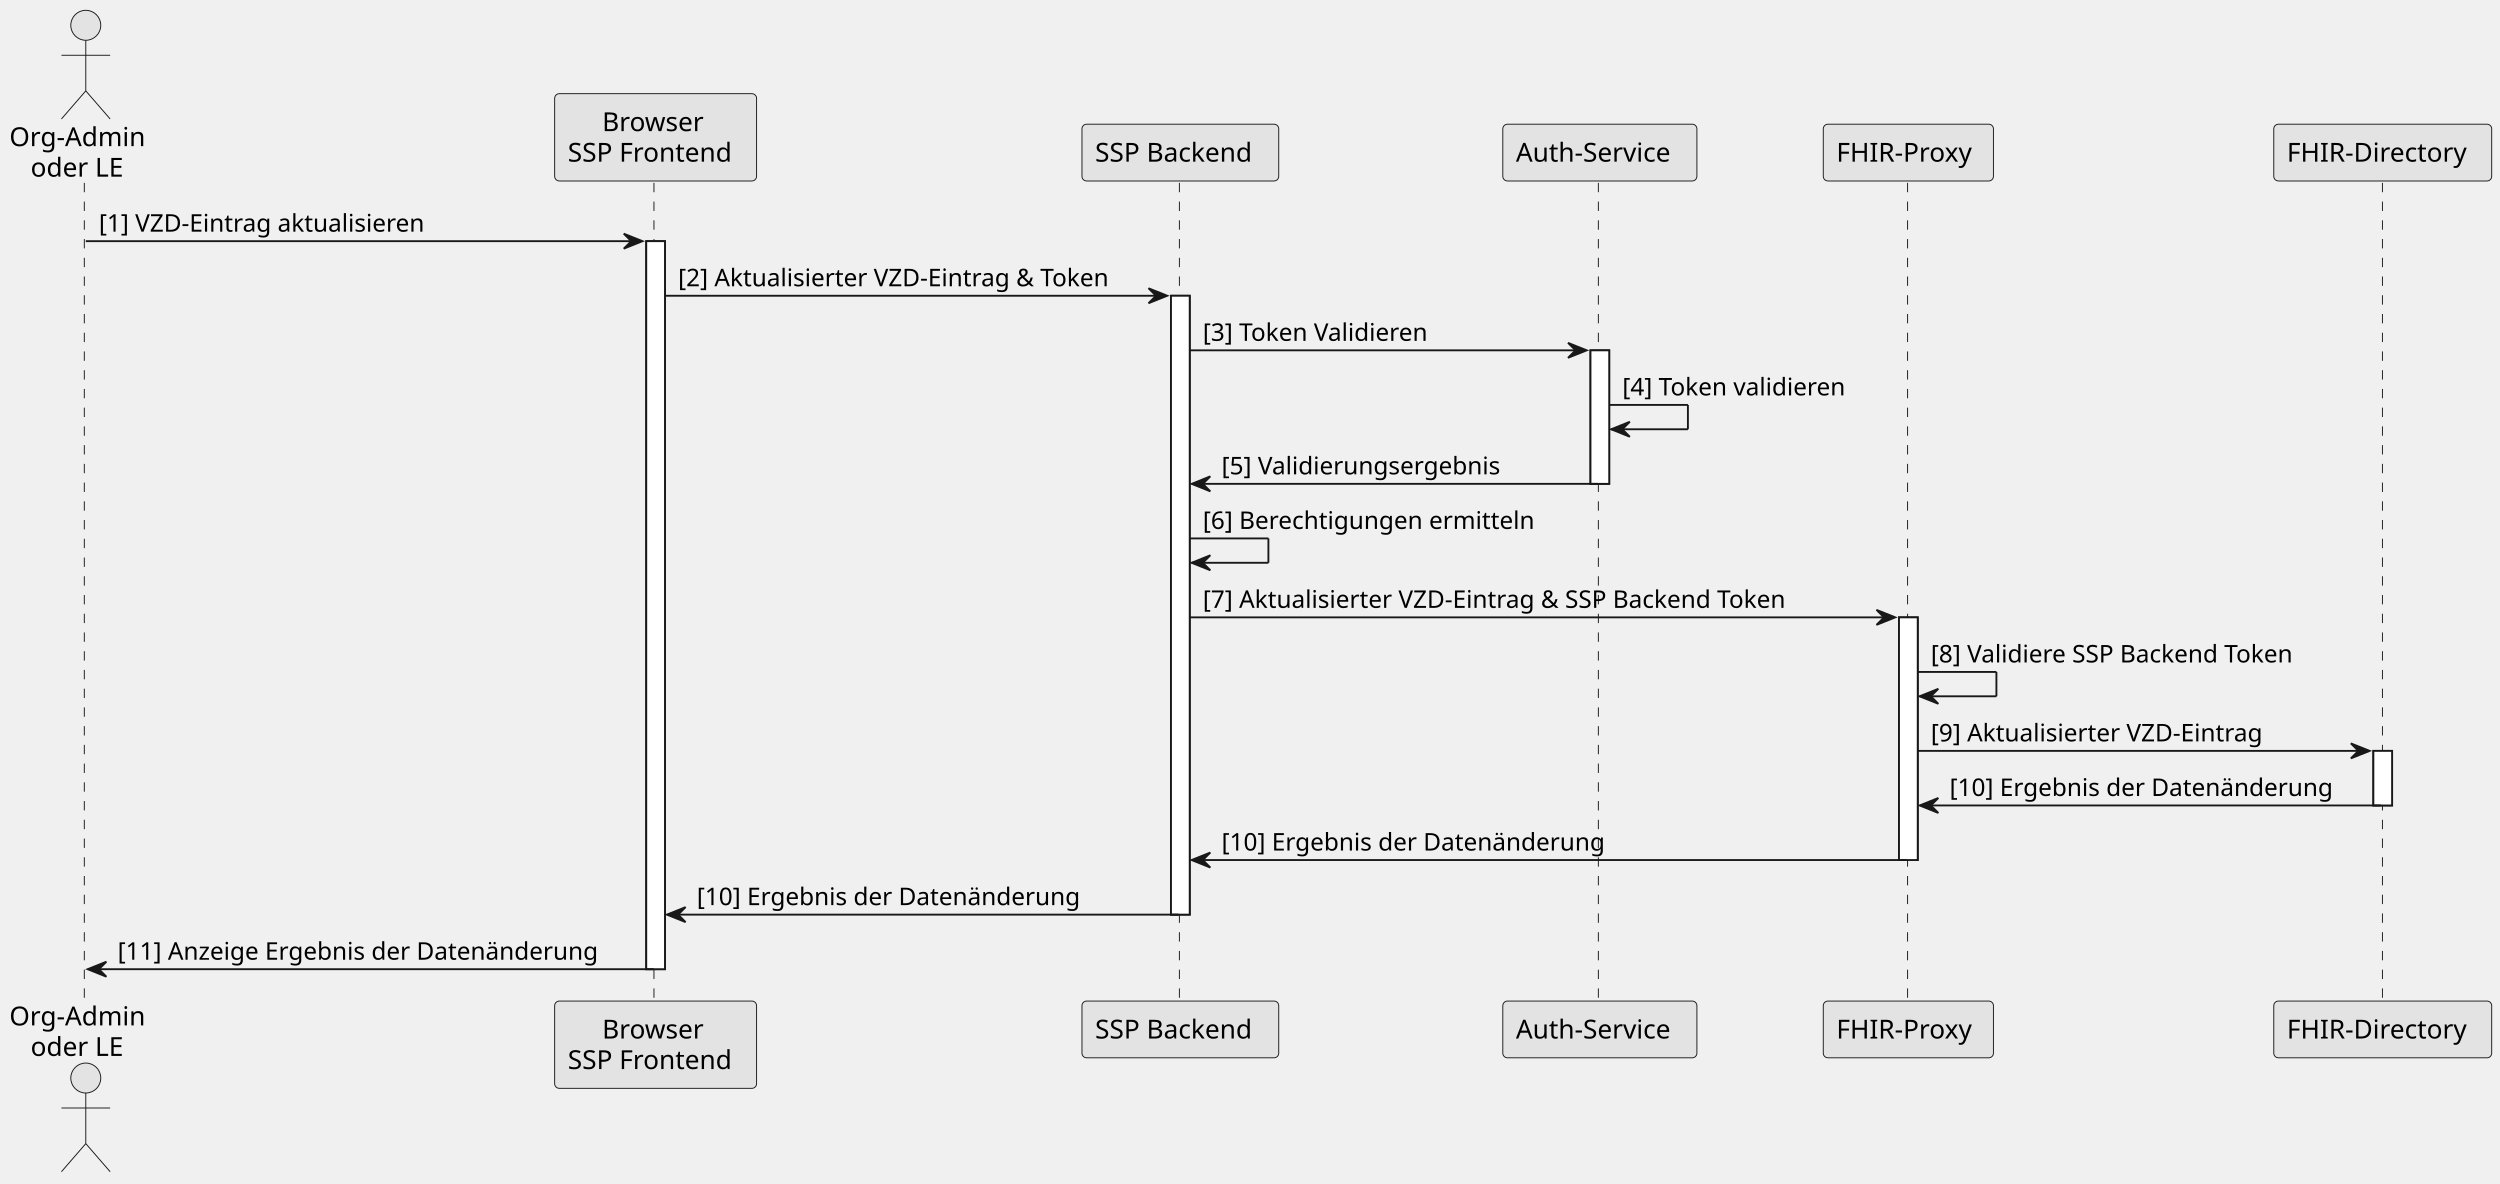
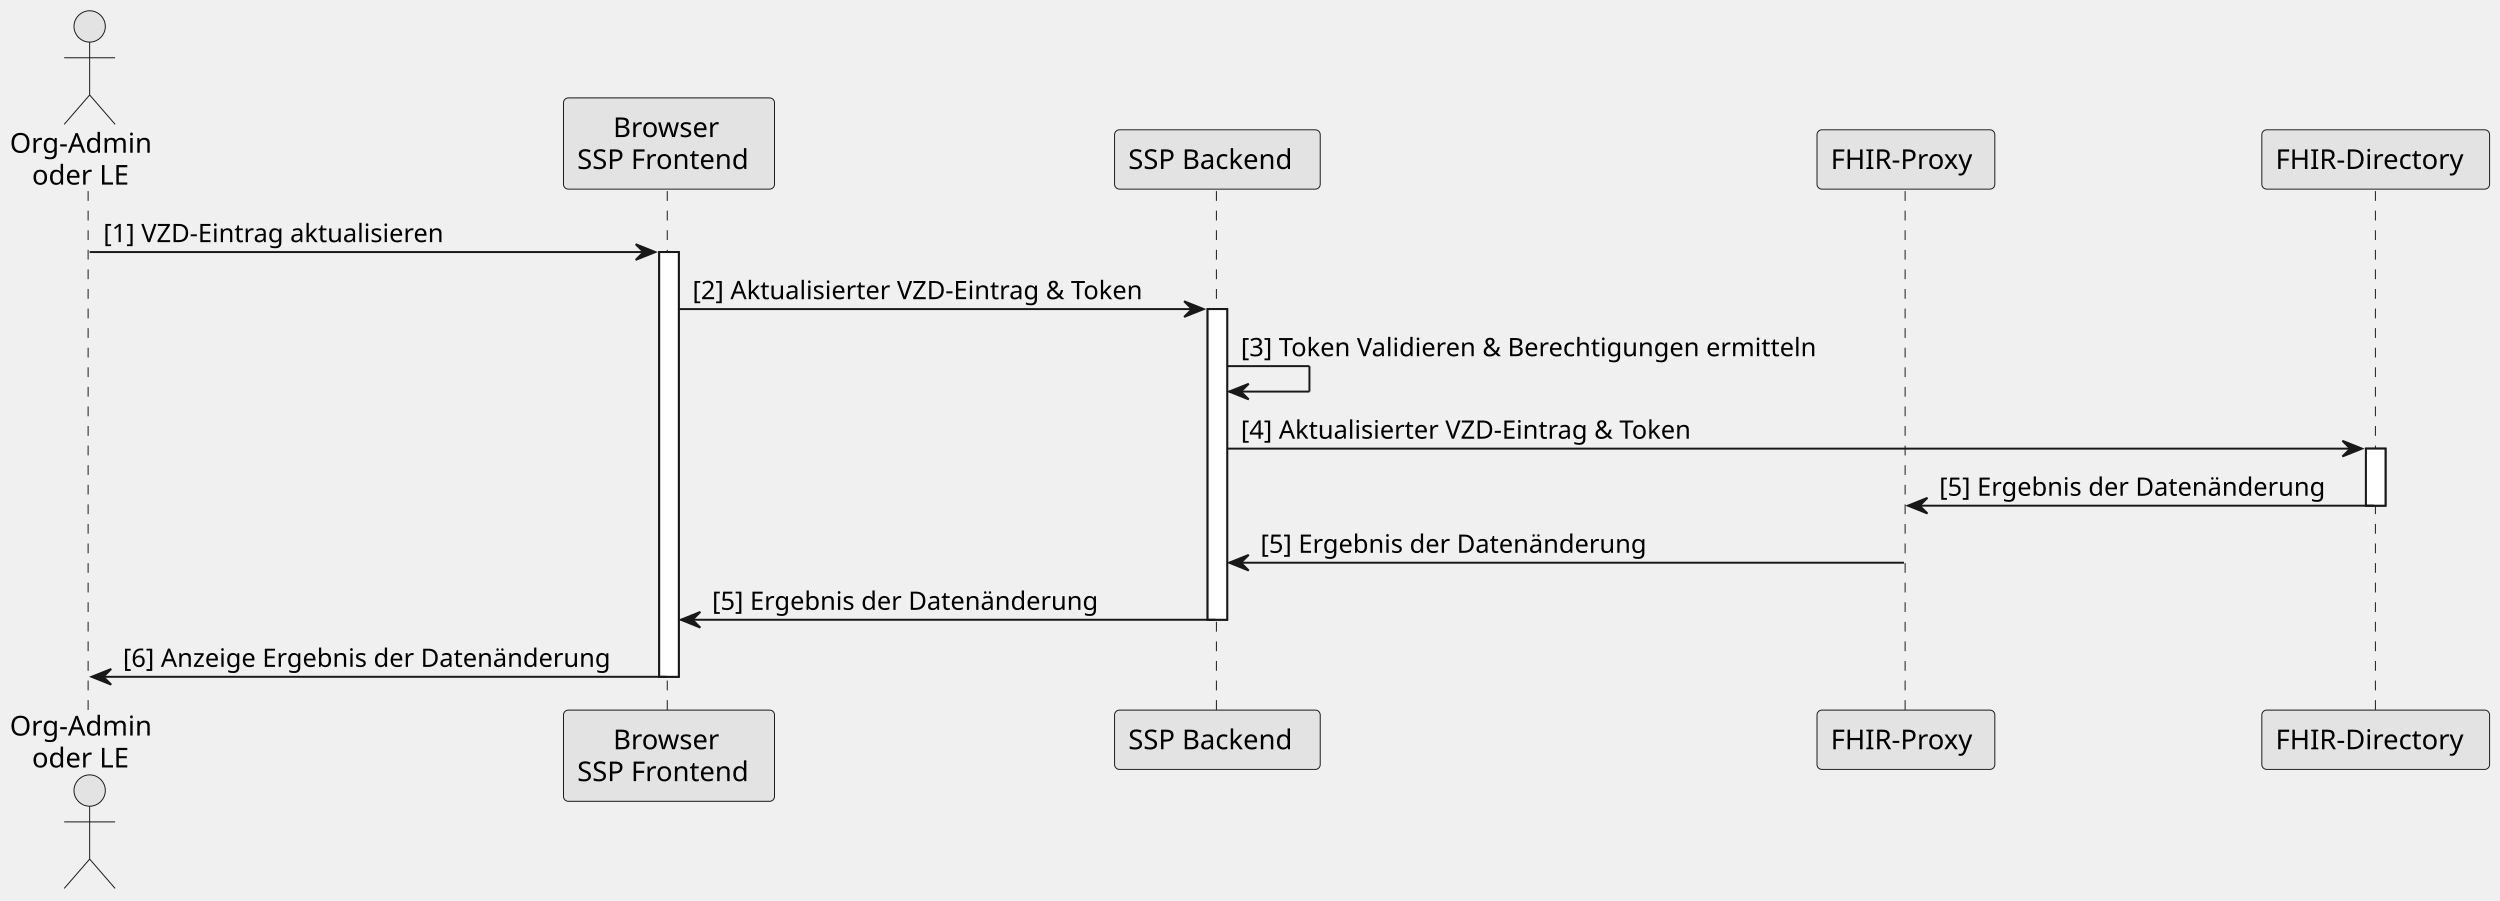
- <svg xmlns="http://www.w3.org/2000/svg" contentStyleType="text/css" data-diagram-type="SEQUENCE" height="658.333px" preserveAspectRatio="none" style="width:1390px;height:658px;background:#FFFFFF;" version="1.1" viewBox="0 0 1390 658" width="1390.625px" zoomAndPan="magnify">
+ <svg xmlns="http://www.w3.org/2000/svg" contentStyleType="text/css" data-diagram-type="SEQUENCE" height="479.167px" preserveAspectRatio="none" style="width:1330px;height:479px;background:#FFFFFF;" version="1.1" viewBox="0 0 1330 479" width="1330.208px" zoomAndPan="magnify">
  <defs />
  <g>
    <g>
-       <rect fill="#FFFFFF" height="404.785" style="stroke:#181818;stroke-width:1.042;" width="10.417" x="359.313" y="134.09" />
+       <rect fill="#FFFFFF" height="225.968" style="stroke:#181818;stroke-width:1.042;" width="10.417" x="350.698" y="134.09" />
    </g>
    <g>
-       <rect fill="#FFFFFF" height="344.092" style="stroke:#181818;stroke-width:1.042;" width="10.417" x="651.065" y="164.437" />
+       <rect fill="#FFFFFF" height="165.275" style="stroke:#181818;stroke-width:1.042;" width="10.417" x="642.449" y="164.437" />
    </g>
    <g>
-       <rect fill="#FFFFFF" height="74.235" style="stroke:#181818;stroke-width:1.042;" width="10.417" x="884.31" y="194.784" />
+       <rect fill="#FFFFFF" height="30.347" style="stroke:#181818;stroke-width:1.042;" width="10.417" x="1258.668" y="238.672" />
    </g>
    <g>
-       <rect fill="#FFFFFF" height="134.928" style="stroke:#181818;stroke-width:1.042;" width="10.417" x="1055.838" y="343.254" />
+       <rect fill="#000000" fill-opacity="0" height="277.148" width="8.333" x="43.53" y="101.66" />
+       <line style="stroke:#181818;stroke-width:0.521;stroke-dasharray:5.208,5.208;" x1="46.875" x2="46.875" y1="101.66" y2="378.809" />
    </g>
    <g>
-       <rect fill="#FFFFFF" height="30.347" style="stroke:#181818;stroke-width:1.042;" width="10.417" x="1319.592" y="417.489" />
+       <rect fill="#000000" fill-opacity="0" height="277.148" width="8.333" x="351.74" y="101.66" />
+       <line style="stroke:#181818;stroke-width:0.521;stroke-dasharray:5.208,5.208;" x1="354.981" x2="354.981" y1="101.66" y2="378.809" />
    </g>
    <g>
-       <rect fill="#000000" fill-opacity="0" height="455.965" width="8.333" x="43.53" y="101.66" />
-       <line style="stroke:#181818;stroke-width:0.521;stroke-dasharray:5.208,5.208;" x1="46.875" x2="46.875" y1="101.66" y2="557.625" />
+       <rect fill="#000000" fill-opacity="0" height="277.148" width="8.333" x="643.491" y="101.66" />
+       <line style="stroke:#181818;stroke-width:0.521;stroke-dasharray:5.208,5.208;" x1="647.123" x2="647.123" y1="101.66" y2="378.809" />
    </g>
    <g>
-       <rect fill="#000000" fill-opacity="0" height="455.965" width="8.333" x="360.355" y="101.66" />
-       <line style="stroke:#181818;stroke-width:0.521;stroke-dasharray:5.208,5.208;" x1="363.597" x2="363.597" y1="101.66" y2="557.625" />
+       <rect fill="#000000" fill-opacity="0" height="277.148" width="8.333" x="1009.779" y="101.66" />
+       <line style="stroke:#181818;stroke-width:0.521;stroke-dasharray:5.208,5.208;" x1="1013.518" x2="1013.518" y1="101.66" y2="378.809" />
    </g>
    <g>
-       <rect fill="#000000" fill-opacity="0" height="455.965" width="8.333" x="652.107" y="101.66" />
-       <line style="stroke:#181818;stroke-width:0.521;stroke-dasharray:5.208,5.208;" x1="655.738" x2="655.738" y1="101.66" y2="557.625" />
-     </g>
-     <g>
-       <rect fill="#000000" fill-opacity="0" height="455.965" width="8.333" x="885.352" y="101.66" />
-       <line style="stroke:#181818;stroke-width:0.521;stroke-dasharray:5.208,5.208;" x1="888.683" x2="888.683" y1="101.66" y2="557.625" />
-     </g>
-     <g>
-       <rect fill="#000000" fill-opacity="0" height="455.965" width="8.333" x="1056.88" y="101.66" />
-       <line style="stroke:#181818;stroke-width:0.521;stroke-dasharray:5.208,5.208;" x1="1060.618" x2="1060.618" y1="101.66" y2="557.625" />
-     </g>
-     <g>
-       <rect fill="#000000" fill-opacity="0" height="455.965" width="8.333" x="1320.633" y="101.66" />
-       <line style="stroke:#181818;stroke-width:0.521;stroke-dasharray:5.208,5.208;" x1="1324.633" x2="1324.633" y1="101.66" y2="557.625" />
+       <rect fill="#000000" fill-opacity="0" height="277.148" width="8.333" x="1259.709" y="101.66" />
+       <line style="stroke:#181818;stroke-width:0.521;stroke-dasharray:5.208,5.208;" x1="1263.709" x2="1263.709" y1="101.66" y2="378.809" />
    </g>
    <g class="participant participant-head" data-participant="o">
      <text fill="#000000" font-family="sans-serif" font-size="14.583" lengthAdjust="spacing" textLength="78.727" x="5.208" y="81.245">Org-Admin</text>
      <text fill="#000000" font-family="sans-serif" font-size="14.583" lengthAdjust="spacing" textLength="55.122" x="17.011" y="98.221">oder LE</text>
      <ellipse cx="47.697" cy="14.062" fill="#E3E3E3" rx="8.333" ry="8.333" style="stroke:#181818;stroke-width:0.521;" />
      <path d="M47.697,22.396 L47.697,50.521 M34.155,30.729 L61.239,30.729 M47.697,50.521 L34.155,66.146 M47.697,50.521 L61.239,66.146" fill="none" style="stroke:#181818;stroke-width:0.521;" />
    </g>
    <g class="participant participant-tail" data-participant="o">
-       <text fill="#000000" font-family="sans-serif" font-size="14.583" lengthAdjust="spacing" textLength="78.727" x="5.208" y="570.12">Org-Admin</text>
-       <text fill="#000000" font-family="sans-serif" font-size="14.583" lengthAdjust="spacing" textLength="55.122" x="17.011" y="587.096">oder LE</text>
-       <ellipse cx="47.697" cy="599.39" fill="#E3E3E3" rx="8.333" ry="8.333" style="stroke:#181818;stroke-width:0.521;" />
-       <path d="M47.697,607.723 L47.697,635.848 M34.155,616.056 L61.239,616.056 M47.697,635.848 L34.155,651.473 M47.697,635.848 L61.239,651.473" fill="none" style="stroke:#181818;stroke-width:0.521;" />
+       <text fill="#000000" font-family="sans-serif" font-size="14.583" lengthAdjust="spacing" textLength="78.727" x="5.208" y="391.303">Org-Admin</text>
+       <text fill="#000000" font-family="sans-serif" font-size="14.583" lengthAdjust="spacing" textLength="55.122" x="17.011" y="408.279">oder LE</text>
+       <ellipse cx="47.697" cy="420.573" fill="#E3E3E3" rx="8.333" ry="8.333" style="stroke:#181818;stroke-width:0.521;" />
+       <path d="M47.697,428.906 L47.697,457.031 M34.155,437.24 L61.239,437.24 M47.697,457.031 L34.155,472.656 M47.697,457.031 L61.239,472.656" fill="none" style="stroke:#181818;stroke-width:0.521;" />
    </g>
    <g class="participant participant-head" data-participant="cl">
-       <rect fill="#E3E3E3" height="48.535" rx="2.604" ry="2.604" style="stroke:#181818;stroke-width:0.521;" width="112.266" x="308.389" y="52.083" />
-       <text fill="#000000" font-family="sans-serif" font-size="14.583" lengthAdjust="spacing" textLength="59.416" x="334.814" y="72.912">Browser</text>
-       <text fill="#000000" font-family="sans-serif" font-size="14.583" lengthAdjust="spacing" textLength="97.683" x="315.68" y="89.888">SSP Frontend</text>
+       <rect fill="#E3E3E3" height="48.535" rx="2.604" ry="2.604" style="stroke:#181818;stroke-width:0.521;" width="112.266" x="299.773" y="52.083" />
+       <text fill="#000000" font-family="sans-serif" font-size="14.583" lengthAdjust="spacing" textLength="59.416" x="326.198" y="72.912">Browser</text>
+       <text fill="#000000" font-family="sans-serif" font-size="14.583" lengthAdjust="spacing" textLength="97.683" x="307.065" y="89.888">SSP Frontend</text>
    </g>
    <g class="participant participant-tail" data-participant="cl">
-       <rect fill="#E3E3E3" height="48.535" rx="2.604" ry="2.604" style="stroke:#181818;stroke-width:0.521;" width="112.266" x="308.389" y="556.584" />
-       <text fill="#000000" font-family="sans-serif" font-size="14.583" lengthAdjust="spacing" textLength="59.416" x="334.814" y="577.412">Browser</text>
-       <text fill="#000000" font-family="sans-serif" font-size="14.583" lengthAdjust="spacing" textLength="97.683" x="315.68" y="594.388">SSP Frontend</text>
+       <rect fill="#E3E3E3" height="48.535" rx="2.604" ry="2.604" style="stroke:#181818;stroke-width:0.521;" width="112.266" x="299.773" y="377.767" />
+       <text fill="#000000" font-family="sans-serif" font-size="14.583" lengthAdjust="spacing" textLength="59.416" x="326.198" y="398.595">Browser</text>
+       <text fill="#000000" font-family="sans-serif" font-size="14.583" lengthAdjust="spacing" textLength="97.683" x="307.065" y="415.571">SSP Frontend</text>
    </g>
    <g class="participant participant-head" data-participant="be">
-       <rect fill="#E3E3E3" height="31.559" rx="2.604" ry="2.604" style="stroke:#181818;stroke-width:0.521;" width="109.403" x="601.572" y="69.059" />
-       <text fill="#000000" font-family="sans-serif" font-size="14.583" lengthAdjust="spacing" textLength="94.82" x="608.863" y="89.888">SSP Backend</text>
+       <rect fill="#E3E3E3" height="31.559" rx="2.604" ry="2.604" style="stroke:#181818;stroke-width:0.521;" width="109.403" x="592.956" y="69.059" />
+       <text fill="#000000" font-family="sans-serif" font-size="14.583" lengthAdjust="spacing" textLength="94.82" x="600.248" y="89.888">SSP Backend</text>
    </g>
    <g class="participant participant-tail" data-participant="be">
-       <rect fill="#E3E3E3" height="31.559" rx="2.604" ry="2.604" style="stroke:#181818;stroke-width:0.521;" width="109.403" x="601.572" y="556.584" />
-       <text fill="#000000" font-family="sans-serif" font-size="14.583" lengthAdjust="spacing" textLength="94.82" x="608.863" y="577.412">SSP Backend</text>
-     </g>
-     <g class="participant participant-head" data-participant="au">
-       <rect fill="#E3E3E3" height="31.559" rx="2.604" ry="2.604" style="stroke:#181818;stroke-width:0.521;" width="107.922" x="835.558" y="69.059" />
-       <text fill="#000000" font-family="sans-serif" font-size="14.583" lengthAdjust="spacing" textLength="93.339" x="842.849" y="89.888">Auth-Service</text>
-     </g>
-     <g class="participant participant-tail" data-participant="au">
-       <rect fill="#E3E3E3" height="31.559" rx="2.604" ry="2.604" style="stroke:#181818;stroke-width:0.521;" width="107.922" x="835.558" y="556.584" />
-       <text fill="#000000" font-family="sans-serif" font-size="14.583" lengthAdjust="spacing" textLength="93.339" x="842.849" y="577.412">Auth-Service</text>
+       <rect fill="#E3E3E3" height="31.559" rx="2.604" ry="2.604" style="stroke:#181818;stroke-width:0.521;" width="109.403" x="592.956" y="377.767" />
+       <text fill="#000000" font-family="sans-serif" font-size="14.583" lengthAdjust="spacing" textLength="94.82" x="600.248" y="398.595">SSP Backend</text>
    </g>
    <g class="participant participant-head" data-participant="fp">
-       <rect fill="#E3E3E3" height="31.559" rx="2.604" ry="2.604" style="stroke:#181818;stroke-width:0.521;" width="94.606" x="1013.743" y="69.059" />
-       <text fill="#000000" font-family="sans-serif" font-size="14.583" lengthAdjust="spacing" textLength="80.023" x="1021.035" y="89.888">FHIR-Proxy</text>
+       <rect fill="#E3E3E3" height="31.559" rx="2.604" ry="2.604" style="stroke:#181818;stroke-width:0.521;" width="94.606" x="966.643" y="69.059" />
+       <text fill="#000000" font-family="sans-serif" font-size="14.583" lengthAdjust="spacing" textLength="80.023" x="973.934" y="89.888">FHIR-Proxy</text>
    </g>
    <g class="participant participant-tail" data-participant="fp">
-       <rect fill="#E3E3E3" height="31.559" rx="2.604" ry="2.604" style="stroke:#181818;stroke-width:0.521;" width="94.606" x="1013.743" y="556.584" />
-       <text fill="#000000" font-family="sans-serif" font-size="14.583" lengthAdjust="spacing" textLength="80.023" x="1021.035" y="577.412">FHIR-Proxy</text>
+       <rect fill="#E3E3E3" height="31.559" rx="2.604" ry="2.604" style="stroke:#181818;stroke-width:0.521;" width="94.606" x="966.643" y="377.767" />
+       <text fill="#000000" font-family="sans-serif" font-size="14.583" lengthAdjust="spacing" textLength="80.023" x="973.934" y="398.595">FHIR-Proxy</text>
    </g>
    <g class="participant participant-head" data-participant="fd">
-       <rect fill="#E3E3E3" height="31.559" rx="2.604" ry="2.604" style="stroke:#181818;stroke-width:0.521;" width="121.167" x="1264.217" y="69.059" />
-       <text fill="#000000" font-family="sans-serif" font-size="14.583" lengthAdjust="spacing" textLength="106.584" x="1271.508" y="89.888">FHIR-Directory</text>
+       <rect fill="#E3E3E3" height="31.559" rx="2.604" ry="2.604" style="stroke:#181818;stroke-width:0.521;" width="121.167" x="1203.292" y="69.059" />
+       <text fill="#000000" font-family="sans-serif" font-size="14.583" lengthAdjust="spacing" textLength="106.584" x="1210.584" y="89.888">FHIR-Directory</text>
    </g>
    <g class="participant participant-tail" data-participant="fd">
-       <rect fill="#E3E3E3" height="31.559" rx="2.604" ry="2.604" style="stroke:#181818;stroke-width:0.521;" width="121.167" x="1264.217" y="556.584" />
-       <text fill="#000000" font-family="sans-serif" font-size="14.583" lengthAdjust="spacing" textLength="106.584" x="1271.508" y="577.412">FHIR-Directory</text>
+       <rect fill="#E3E3E3" height="31.559" rx="2.604" ry="2.604" style="stroke:#181818;stroke-width:0.521;" width="121.167" x="1203.292" y="377.767" />
+       <text fill="#000000" font-family="sans-serif" font-size="14.583" lengthAdjust="spacing" textLength="106.584" x="1210.584" y="398.595">FHIR-Directory</text>
    </g>
    <g>
-       <rect fill="#FFFFFF" height="404.785" style="stroke:#181818;stroke-width:1.042;" width="10.417" x="359.313" y="134.09" />
+       <rect fill="#FFFFFF" height="225.968" style="stroke:#181818;stroke-width:1.042;" width="10.417" x="350.698" y="134.09" />
    </g>
    <g>
-       <rect fill="#FFFFFF" height="344.092" style="stroke:#181818;stroke-width:1.042;" width="10.417" x="651.065" y="164.437" />
+       <rect fill="#FFFFFF" height="165.275" style="stroke:#181818;stroke-width:1.042;" width="10.417" x="642.449" y="164.437" />
    </g>
    <g>
-       <rect fill="#FFFFFF" height="74.235" style="stroke:#181818;stroke-width:1.042;" width="10.417" x="884.31" y="194.784" />
-     </g>
-     <g>
-       <rect fill="#FFFFFF" height="134.928" style="stroke:#181818;stroke-width:1.042;" width="10.417" x="1055.838" y="343.254" />
-     </g>
-     <g>
-       <rect fill="#FFFFFF" height="30.347" style="stroke:#181818;stroke-width:1.042;" width="10.417" x="1319.592" y="417.489" />
+       <rect fill="#FFFFFF" height="30.347" style="stroke:#181818;stroke-width:1.042;" width="10.417" x="1258.668" y="238.672" />
    </g>
    <g class="message" data-participant-1="o" data-participant-2="cl">
-       <polygon fill="#181818" points="346.813,129.923,357.23,134.09,346.813,138.257,350.98,134.09" style="stroke:#181818;stroke-width:1.042;" />
-       <line style="stroke:#181818;stroke-width:1.042;" x1="47.697" x2="353.063" y1="134.09" y2="134.09" />
+       <polygon fill="#181818" points="338.198,129.923,348.615,134.09,338.198,138.257,342.365,134.09" style="stroke:#181818;stroke-width:1.042;" />
+       <line style="stroke:#181818;stroke-width:1.042;" x1="47.697" x2="344.448" y1="134.09" y2="134.09" />
      <text fill="#000000" font-family="sans-serif" font-size="13.542" lengthAdjust="spacing" textLength="197.802" x="54.989" y="128.813">[1] VZD-Eintrag aktualisieren</text>
    </g>
    <g class="message" data-participant-1="cl" data-participant-2="be">
-       <polygon fill="#181818" points="638.565,160.27,648.982,164.437,638.565,168.603,642.732,164.437" style="stroke:#181818;stroke-width:1.042;" />
-       <line style="stroke:#181818;stroke-width:1.042;" x1="369.73" x2="644.815" y1="164.437" y2="164.437" />
-       <text fill="#000000" font-family="sans-serif" font-size="13.542" lengthAdjust="spacing" textLength="261.543" x="377.022" y="159.16">[2] Aktualisierter VZD-Eintrag &amp; Token</text>
-     </g>
-     <g class="message" data-participant-1="be" data-participant-2="au">
-       <polygon fill="#181818" points="871.81,190.617,882.227,194.784,871.81,198.95,875.977,194.784" style="stroke:#181818;stroke-width:1.042;" />
-       <line style="stroke:#181818;stroke-width:1.042;" x1="661.482" x2="878.06" y1="194.784" y2="194.784" />
-       <text fill="#000000" font-family="sans-serif" font-size="13.542" lengthAdjust="spacing" textLength="137.361" x="668.773" y="189.506">[3] Token Validieren</text>
-     </g>
-     <g class="message" data-participant-1="au" data-participant-2="au">
-       <line style="stroke:#181818;stroke-width:1.042;" x1="894.727" x2="938.477" y1="225.13" y2="225.13" />
-       <line style="stroke:#181818;stroke-width:1.042;" x1="938.477" x2="938.477" y1="225.13" y2="238.672" />
-       <line style="stroke:#181818;stroke-width:1.042;" x1="895.769" x2="938.477" y1="238.672" y2="238.672" />
-       <polygon fill="#181818" points="906.185,234.505,895.769,238.672,906.185,242.839,902.019,238.672" style="stroke:#181818;stroke-width:1.042;" />
-       <text fill="#000000" font-family="sans-serif" font-size="13.542" lengthAdjust="spacing" textLength="136.111" x="902.019" y="219.853">[4] Token validieren</text>
-     </g>
-     <g class="message" data-participant-1="au" data-participant-2="be">
-       <polygon fill="#181818" points="672.94,264.852,662.523,269.019,672.94,273.185,668.773,269.019" style="stroke:#181818;stroke-width:1.042;" />
-       <line style="stroke:#181818;stroke-width:1.042;" x1="666.69" x2="888.477" y1="269.019" y2="269.019" />
-       <text fill="#000000" font-family="sans-serif" font-size="13.542" lengthAdjust="spacing" textLength="166.467" x="679.19" y="263.742">[5] Validierungsergebnis</text>
+       <polygon fill="#181818" points="629.949,160.27,640.366,164.437,629.949,168.603,634.116,164.437" style="stroke:#181818;stroke-width:1.042;" />
+       <line style="stroke:#181818;stroke-width:1.042;" x1="361.115" x2="636.199" y1="164.437" y2="164.437" />
+       <text fill="#000000" font-family="sans-serif" font-size="13.542" lengthAdjust="spacing" textLength="261.543" x="368.406" y="159.16">[2] Aktualisierter VZD-Eintrag &amp; Token</text>
    </g>
    <g class="message" data-participant-1="be" data-participant-2="be">
-       <line style="stroke:#181818;stroke-width:1.042;" x1="661.482" x2="705.232" y1="299.365" y2="299.365" />
-       <line style="stroke:#181818;stroke-width:1.042;" x1="705.232" x2="705.232" y1="299.365" y2="312.907" />
-       <line style="stroke:#181818;stroke-width:1.042;" x1="662.523" x2="705.232" y1="312.907" y2="312.907" />
-       <polygon fill="#181818" points="672.94,308.74,662.523,312.907,672.94,317.074,668.773,312.907" style="stroke:#181818;stroke-width:1.042;" />
-       <text fill="#000000" font-family="sans-serif" font-size="13.542" lengthAdjust="spacing" textLength="197.829" x="668.773" y="294.088">[6] Berechtigungen ermitteln</text>
+       <line style="stroke:#181818;stroke-width:1.042;" x1="652.866" x2="696.616" y1="194.784" y2="194.784" />
+       <line style="stroke:#181818;stroke-width:1.042;" x1="696.616" x2="696.616" y1="194.784" y2="208.325" />
+       <line style="stroke:#181818;stroke-width:1.042;" x1="653.908" x2="696.616" y1="208.325" y2="208.325" />
+       <polygon fill="#181818" points="664.324,204.159,653.908,208.325,664.324,212.492,660.158,208.325" style="stroke:#181818;stroke-width:1.042;" />
+       <text fill="#000000" font-family="sans-serif" font-size="13.542" lengthAdjust="spacing" textLength="330.872" x="660.158" y="189.506">[3] Token Validieren &amp; Berechtigungen ermitteln</text>
    </g>
-     <g class="message" data-participant-1="be" data-participant-2="fp">
-       <polygon fill="#181818" points="1043.338,339.087,1053.755,343.254,1043.338,347.42,1047.505,343.254" style="stroke:#181818;stroke-width:1.042;" />
-       <line style="stroke:#181818;stroke-width:1.042;" x1="661.482" x2="1049.588" y1="343.254" y2="343.254" />
-       <text fill="#000000" font-family="sans-serif" font-size="13.542" lengthAdjust="spacing" textLength="353.895" x="668.773" y="337.977">[7] Aktualisierter VZD-Eintrag &amp; SSP Backend Token</text>
-     </g>
-     <g class="message" data-participant-1="fp" data-participant-2="fp">
-       <line style="stroke:#181818;stroke-width:1.042;" x1="1066.255" x2="1110.005" y1="373.6" y2="373.6" />
-       <line style="stroke:#181818;stroke-width:1.042;" x1="1110.005" x2="1110.005" y1="373.6" y2="387.142" />
-       <line style="stroke:#181818;stroke-width:1.042;" x1="1067.296" x2="1110.005" y1="387.142" y2="387.142" />
-       <polygon fill="#181818" points="1077.713,382.975,1067.296,387.142,1077.713,391.309,1073.546,387.142" style="stroke:#181818;stroke-width:1.042;" />
-       <text fill="#000000" font-family="sans-serif" font-size="13.542" lengthAdjust="spacing" textLength="221.13" x="1073.546" y="368.323">[8] Validiere SSP Backend Token</text>
-     </g>
-     <g class="message" data-participant-1="fp" data-participant-2="fd">
-       <polygon fill="#181818" points="1307.092,413.322,1317.508,417.489,1307.092,421.655,1311.258,417.489" style="stroke:#181818;stroke-width:1.042;" />
-       <line style="stroke:#181818;stroke-width:1.042;" x1="1066.255" x2="1313.342" y1="417.489" y2="417.489" />
-       <text fill="#000000" font-family="sans-serif" font-size="13.542" lengthAdjust="spacing" textLength="201.062" x="1073.546" y="412.212">[9] Aktualisierter VZD-Eintrag</text>
+     <g class="message" data-participant-1="be" data-participant-2="fd">
+       <polygon fill="#181818" points="1246.168,234.505,1256.584,238.672,1246.168,242.839,1250.334,238.672" style="stroke:#181818;stroke-width:1.042;" />
+       <line style="stroke:#181818;stroke-width:1.042;" x1="652.866" x2="1252.418" y1="238.672" y2="238.672" />
+       <text fill="#000000" font-family="sans-serif" font-size="13.542" lengthAdjust="spacing" textLength="261.543" x="660.158" y="233.395">[4] Aktualisierter VZD-Eintrag &amp; Token</text>
    </g>
    <g class="message" data-participant-1="fd" data-participant-2="fp">
-       <polygon fill="#181818" points="1077.713,443.669,1067.296,447.835,1077.713,452.002,1073.546,447.835" style="stroke:#181818;stroke-width:1.042;" />
-       <line style="stroke:#181818;stroke-width:1.042;" x1="1071.463" x2="1323.758" y1="447.835" y2="447.835" />
-       <text fill="#000000" font-family="sans-serif" font-size="13.542" lengthAdjust="spacing" textLength="228.337" x="1083.963" y="442.558">[10] Ergebnis der Datenänderung</text>
+       <polygon fill="#181818" points="1025.404,264.852,1014.988,269.019,1025.404,273.185,1021.238,269.019" style="stroke:#181818;stroke-width:1.042;" />
+       <line style="stroke:#181818;stroke-width:1.042;" x1="1019.154" x2="1262.834" y1="269.019" y2="269.019" />
+       <text fill="#000000" font-family="sans-serif" font-size="13.542" lengthAdjust="spacing" textLength="219.721" x="1031.654" y="263.742">[5] Ergebnis der Datenänderung</text>
    </g>
    <g class="message" data-participant-1="fp" data-participant-2="be">
-       <polygon fill="#181818" points="672.94,474.015,662.523,478.182,672.94,482.349,668.773,478.182" style="stroke:#181818;stroke-width:1.042;" />
-       <line style="stroke:#181818;stroke-width:1.042;" x1="666.69" x2="1060.005" y1="478.182" y2="478.182" />
-       <text fill="#000000" font-family="sans-serif" font-size="13.542" lengthAdjust="spacing" textLength="228.337" x="679.19" y="472.905">[10] Ergebnis der Datenänderung</text>
+       <polygon fill="#181818" points="664.324,295.199,653.908,299.365,664.324,303.532,660.158,299.365" style="stroke:#181818;stroke-width:1.042;" />
+       <line style="stroke:#181818;stroke-width:1.042;" x1="658.074" x2="1012.904" y1="299.365" y2="299.365" />
+       <text fill="#000000" font-family="sans-serif" font-size="13.542" lengthAdjust="spacing" textLength="219.721" x="670.574" y="294.088">[5] Ergebnis der Datenänderung</text>
    </g>
    <g class="message" data-participant-1="be" data-participant-2="cl">
-       <polygon fill="#181818" points="381.188,504.362,370.772,508.529,381.188,512.695,377.022,508.529" style="stroke:#181818;stroke-width:1.042;" />
-       <line style="stroke:#181818;stroke-width:1.042;" x1="374.938" x2="655.232" y1="508.529" y2="508.529" />
-       <text fill="#000000" font-family="sans-serif" font-size="13.542" lengthAdjust="spacing" textLength="228.337" x="387.438" y="503.252">[10] Ergebnis der Datenänderung</text>
+       <polygon fill="#181818" points="372.573,325.545,362.156,329.712,372.573,333.879,368.406,329.712" style="stroke:#181818;stroke-width:1.042;" />
+       <line style="stroke:#181818;stroke-width:1.042;" x1="366.323" x2="646.616" y1="329.712" y2="329.712" />
+       <text fill="#000000" font-family="sans-serif" font-size="13.542" lengthAdjust="spacing" textLength="219.721" x="378.823" y="324.435">[5] Ergebnis der Datenänderung</text>
    </g>
    <g class="message" data-participant-1="cl" data-participant-2="o">
-       <polygon fill="#181818" points="59.155,534.709,48.739,538.875,59.155,543.042,54.989,538.875" style="stroke:#181818;stroke-width:1.042;" />
-       <line style="stroke:#181818;stroke-width:1.042;" x1="52.905" x2="363.48" y1="538.875" y2="538.875" />
-       <text fill="#000000" font-family="sans-serif" font-size="13.542" lengthAdjust="spacing" textLength="286.616" x="65.405" y="533.598">[11] Anzeige Ergebnis der Datenänderung</text>
+       <polygon fill="#181818" points="59.155,355.892,48.739,360.059,59.155,364.225,54.989,360.059" style="stroke:#181818;stroke-width:1.042;" />
+       <line style="stroke:#181818;stroke-width:1.042;" x1="52.905" x2="354.865" y1="360.059" y2="360.059" />
+       <text fill="#000000" font-family="sans-serif" font-size="13.542" lengthAdjust="spacing" textLength="278.001" x="65.405" y="354.782">[6] Anzeige Ergebnis der Datenänderung</text>
    </g>
  </g>
</svg>
